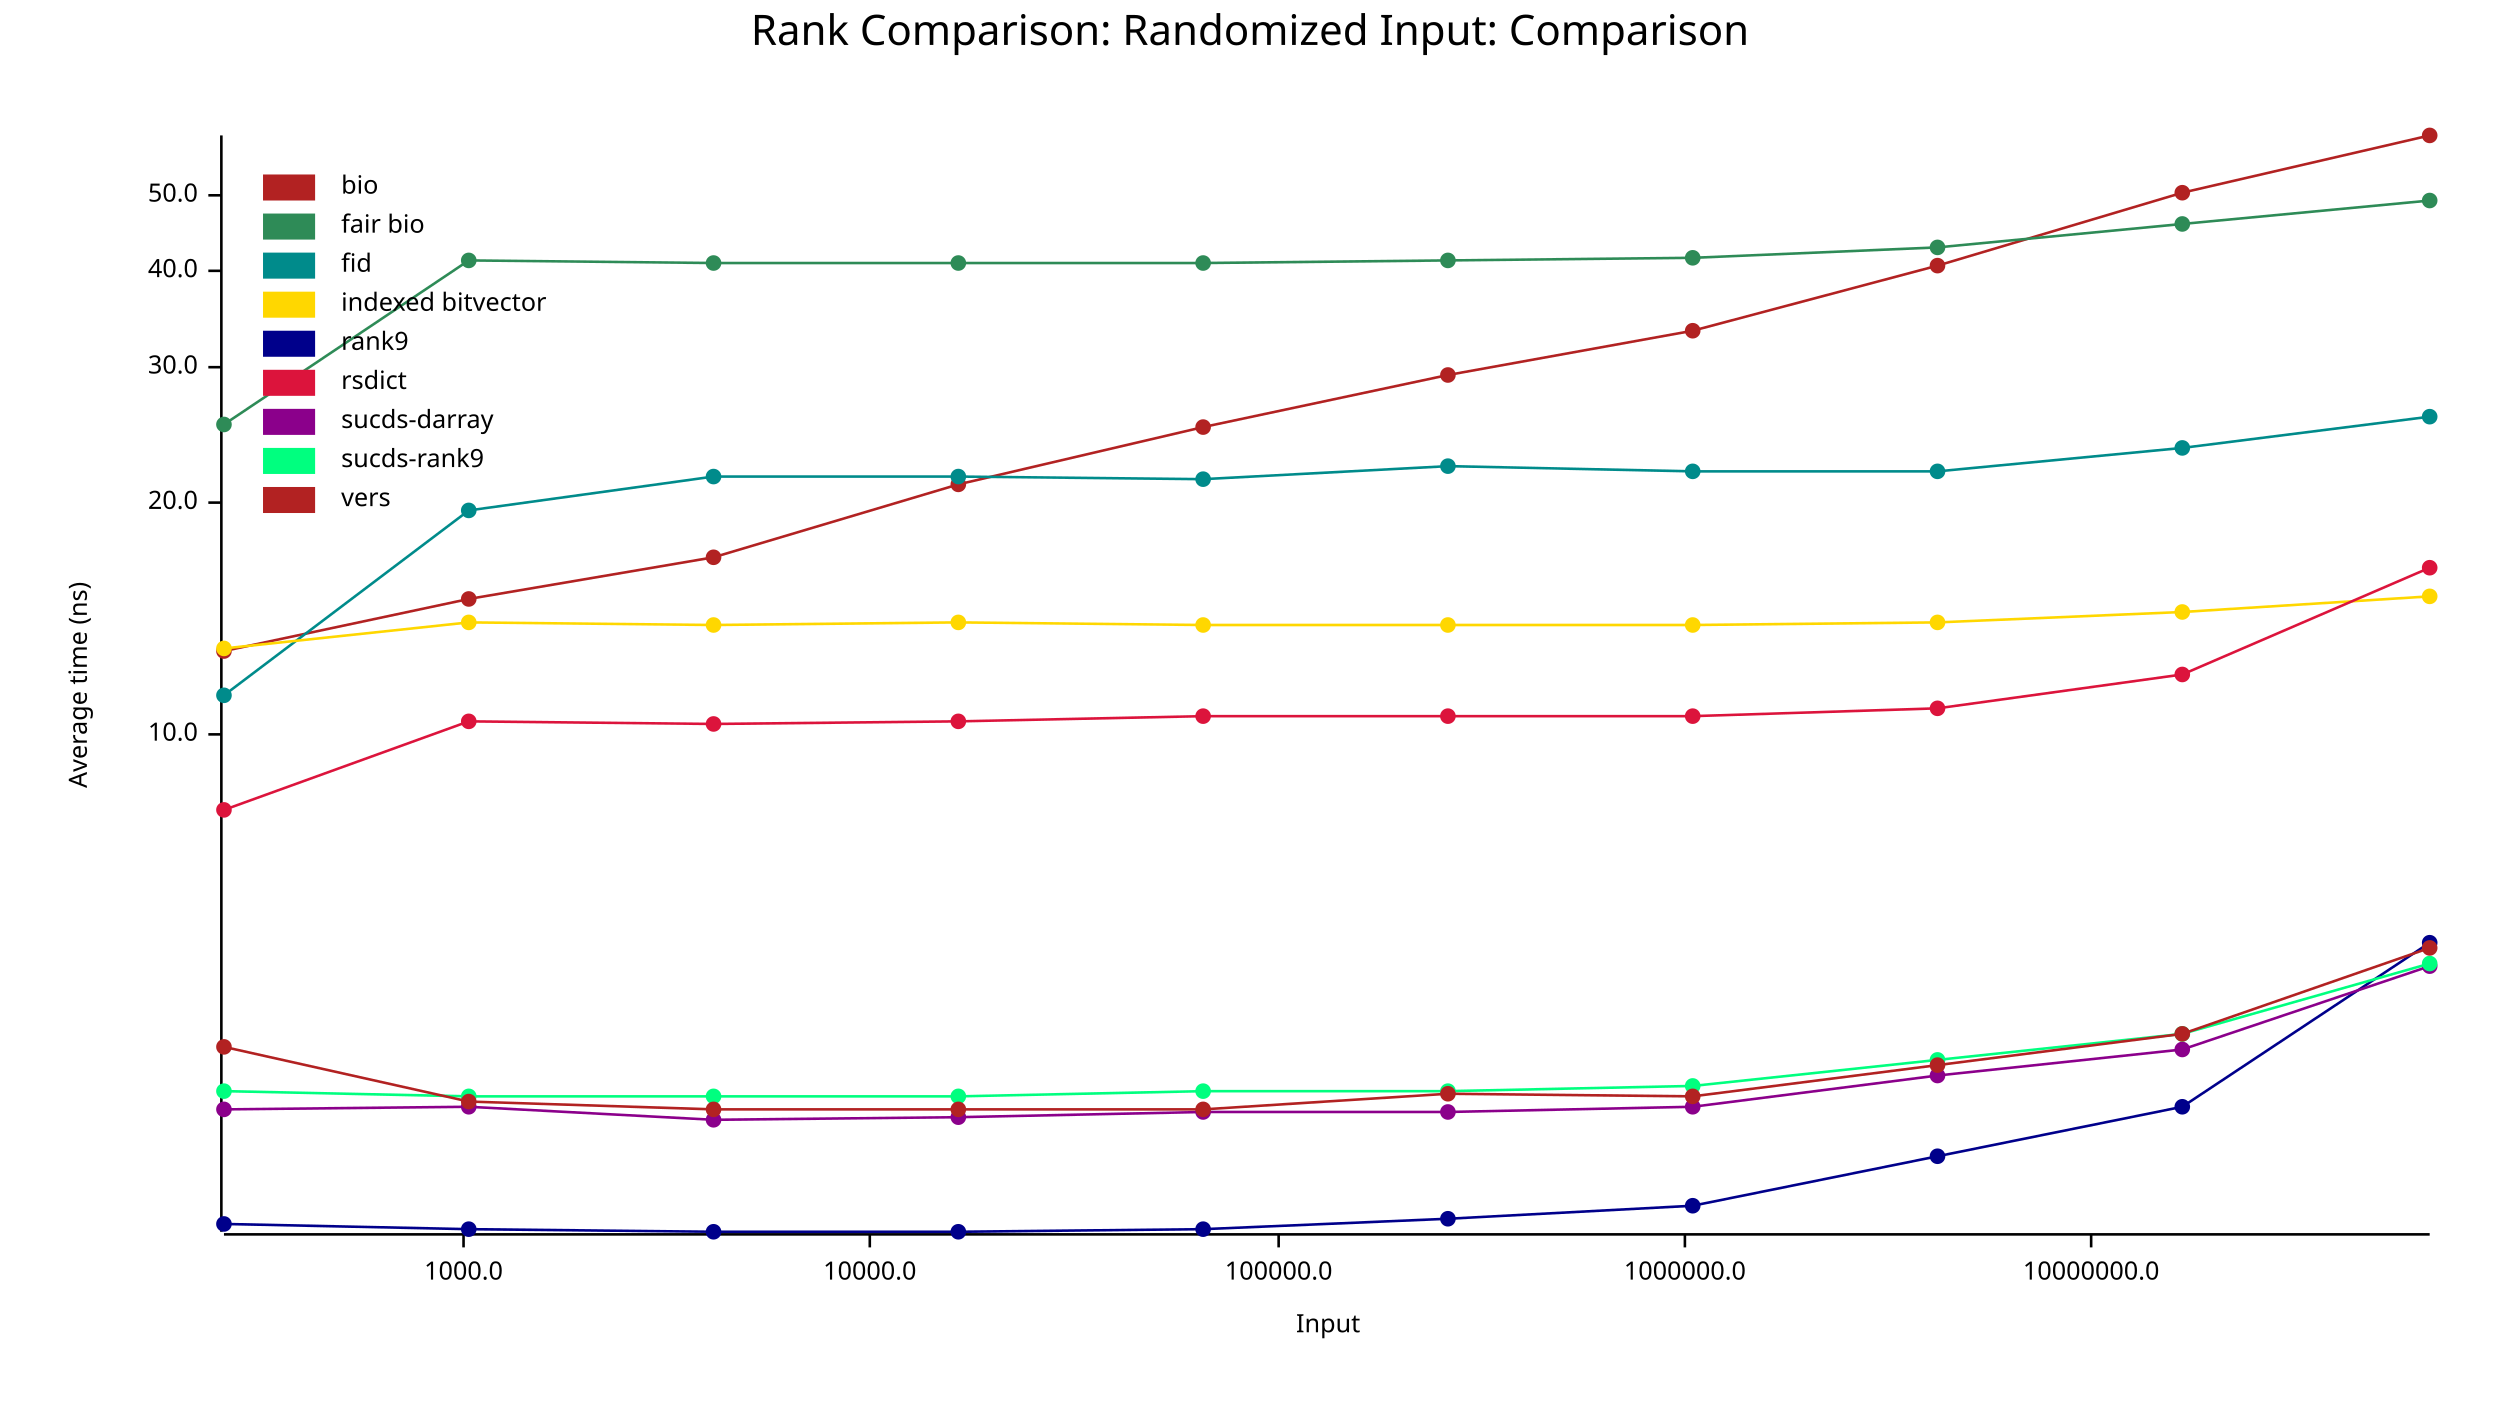
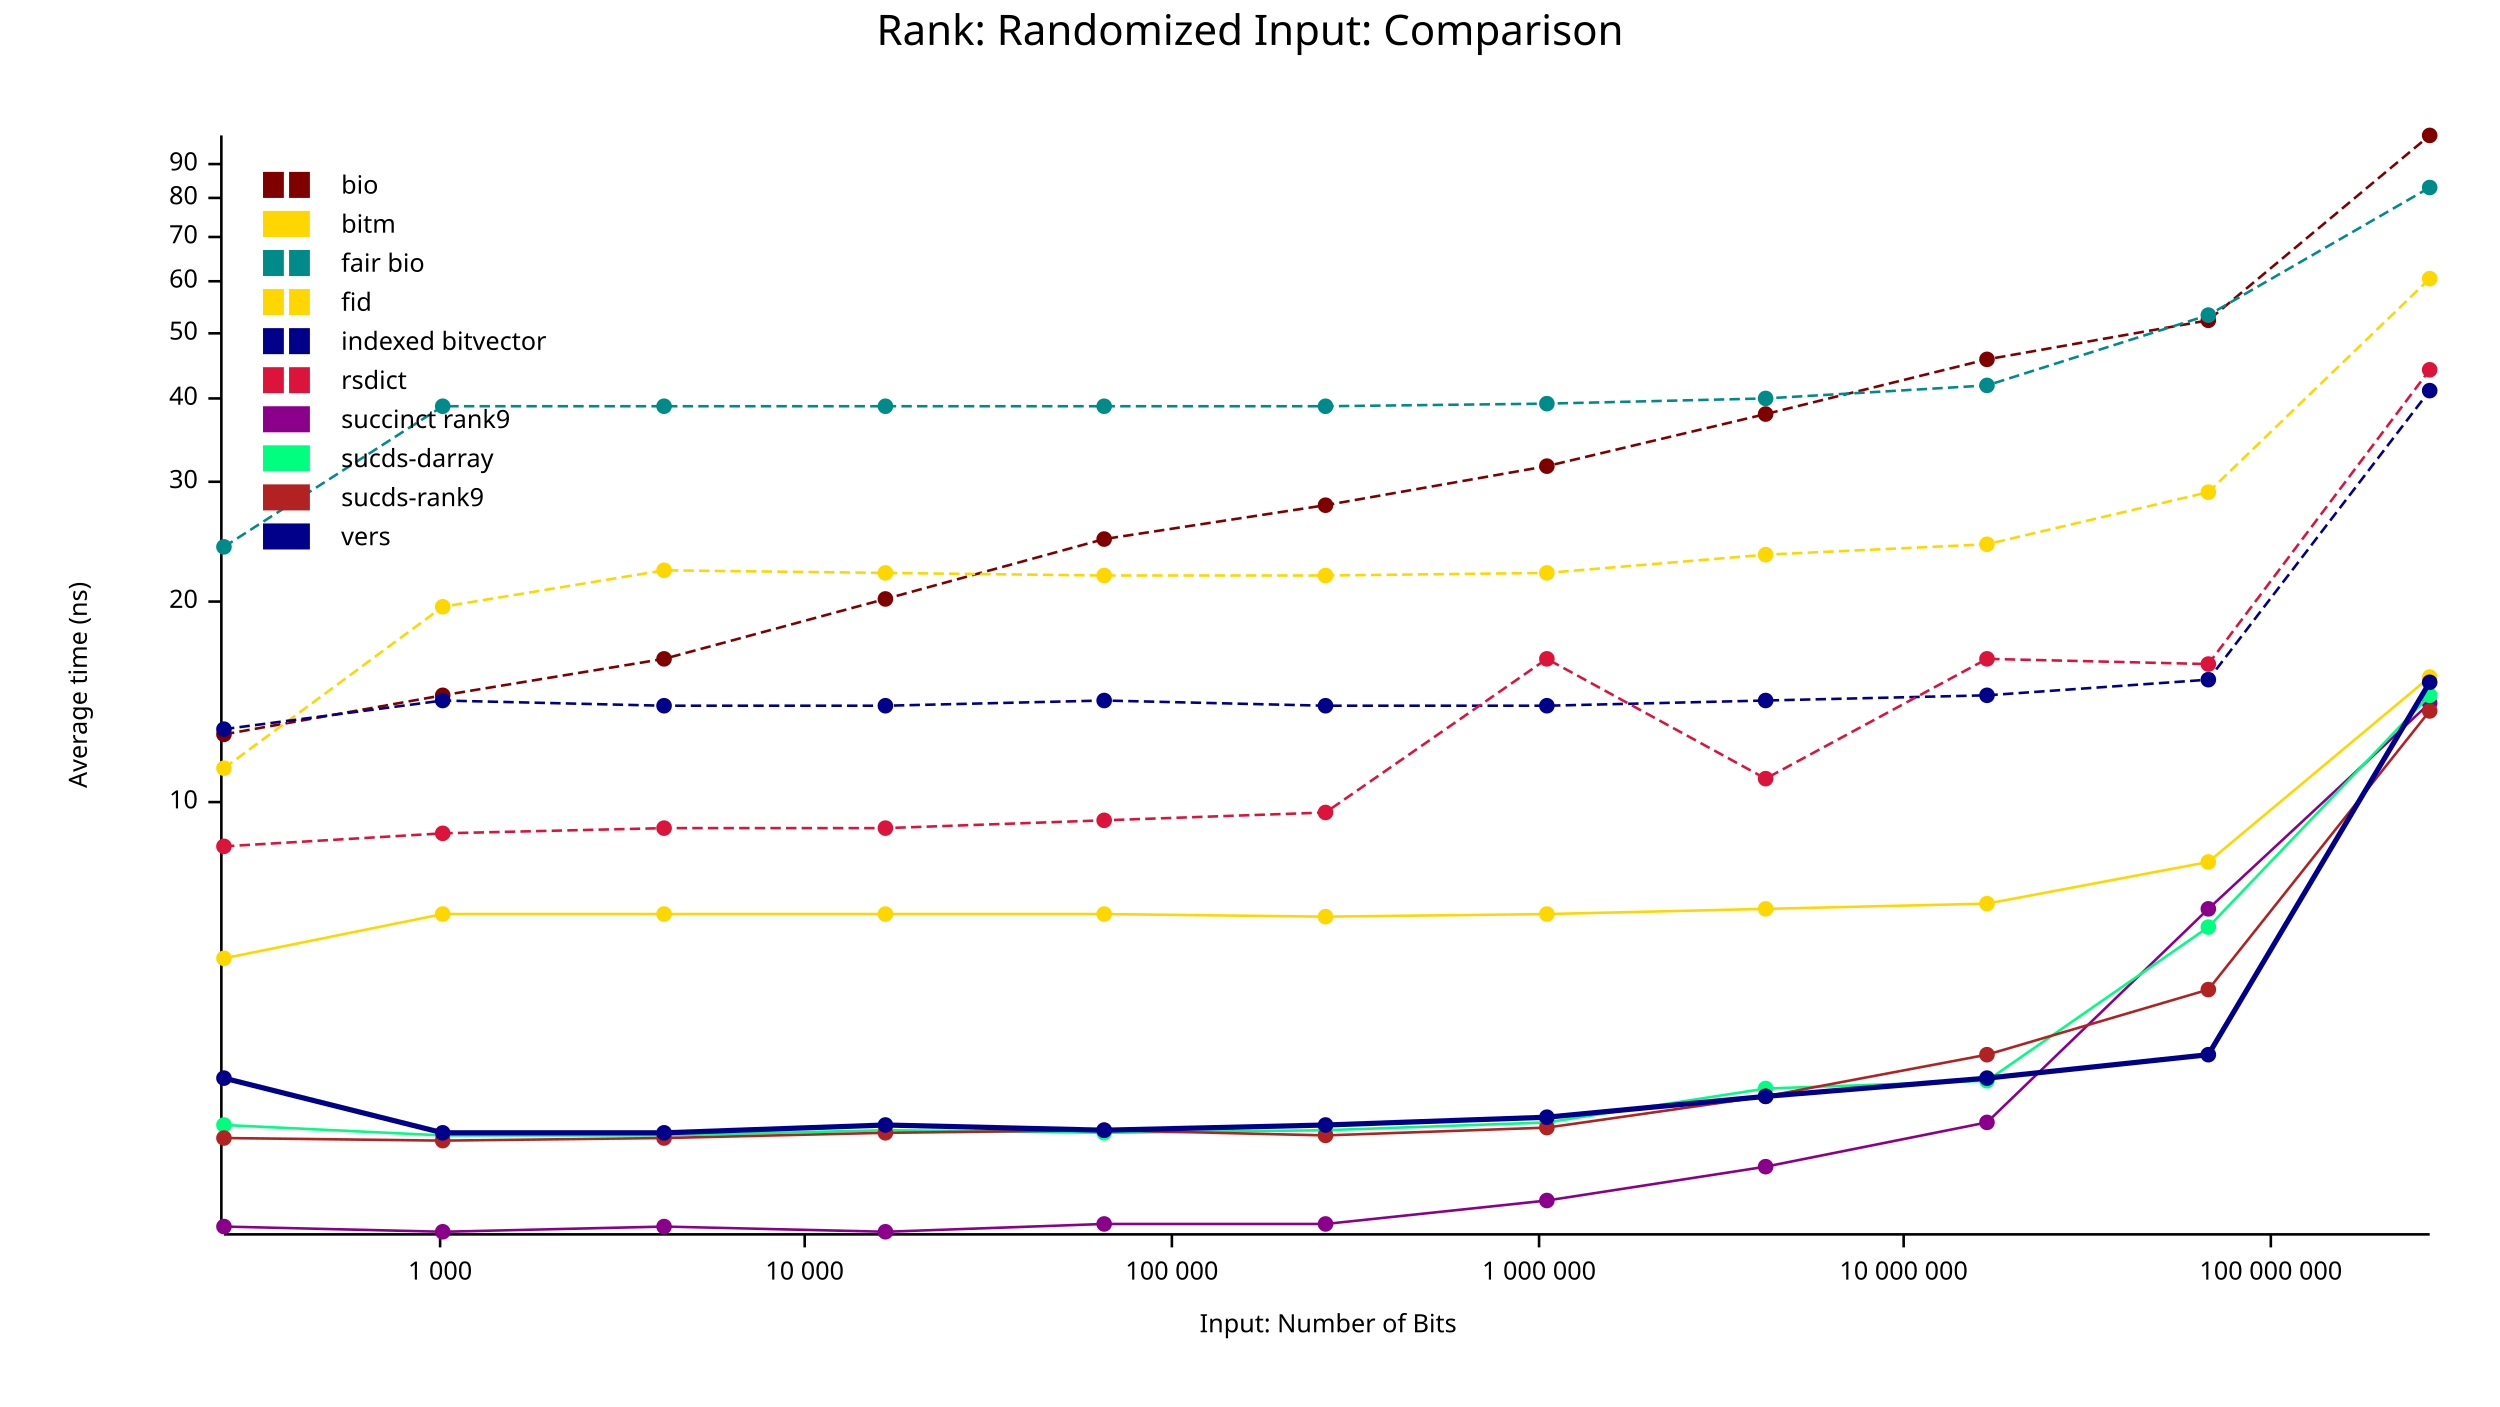
<svg xmlns="http://www.w3.org/2000/svg" width="960" height="540" viewBox="0 0 960 540" style="background-color: #FFFAF0;">
  <text x="480" y="5" dy="0.76em" text-anchor="middle" font-family="sans-serif" font-size="16.129" opacity="1" fill="#000000">
- Rank Comparison: Randomized Input: Comparison
+ Rank: Randomized Input: Comparison
</text>
  <text x="26" y="263" dy="0.76em" text-anchor="middle" font-family="sans-serif" font-size="9.677" opacity="1" fill="#000000" transform="rotate(270, 26, 263)">
Average time (ns)
</text>
  <text x="510" y="514" dy="-0.5ex" text-anchor="middle" font-family="sans-serif" font-size="9.677" opacity="1" fill="#000000">
- Input
+ Input: Number of Bits
</text>
  <polyline fill="none" opacity="1" stroke="#000000" stroke-width="1" points="85,52 85,473 " />
-   <text x="76" y="282" dy="0.5ex" text-anchor="end" font-family="sans-serif" font-size="9.677" opacity="1" fill="#000000">
- 10.0
- </text>
-   <polyline fill="none" opacity="1" stroke="#000000" stroke-width="1" points="80,282 85,282 " />
-   <text x="76" y="193" dy="0.5ex" text-anchor="end" font-family="sans-serif" font-size="9.677" opacity="1" fill="#000000">
- 20.0
- </text>
-   <polyline fill="none" opacity="1" stroke="#000000" stroke-width="1" points="80,193 85,193 " />
-   <text x="76" y="141" dy="0.5ex" text-anchor="end" font-family="sans-serif" font-size="9.677" opacity="1" fill="#000000">
- 30.0
- </text>
-   <polyline fill="none" opacity="1" stroke="#000000" stroke-width="1" points="80,141 85,141 " />
-   <text x="76" y="104" dy="0.5ex" text-anchor="end" font-family="sans-serif" font-size="9.677" opacity="1" fill="#000000">
- 40.0
- </text>
-   <polyline fill="none" opacity="1" stroke="#000000" stroke-width="1" points="80,104 85,104 " />
-   <text x="76" y="75" dy="0.5ex" text-anchor="end" font-family="sans-serif" font-size="9.677" opacity="1" fill="#000000">
- 50.0
- </text>
-   <polyline fill="none" opacity="1" stroke="#000000" stroke-width="1" points="80,75 85,75 " />
+   <text x="76" y="308" dy="0.5ex" text-anchor="end" font-family="sans-serif" font-size="9.677" opacity="1" fill="#000000">
+ 10
+ </text>
+   <polyline fill="none" opacity="1" stroke="#000000" stroke-width="1" points="80,308 85,308 " />
+   <text x="76" y="231" dy="0.5ex" text-anchor="end" font-family="sans-serif" font-size="9.677" opacity="1" fill="#000000">
+ 20
+ </text>
+   <polyline fill="none" opacity="1" stroke="#000000" stroke-width="1" points="80,231 85,231 " />
+   <text x="76" y="185" dy="0.5ex" text-anchor="end" font-family="sans-serif" font-size="9.677" opacity="1" fill="#000000">
+ 30
+ </text>
+   <polyline fill="none" opacity="1" stroke="#000000" stroke-width="1" points="80,185 85,185 " />
+   <text x="76" y="153" dy="0.5ex" text-anchor="end" font-family="sans-serif" font-size="9.677" opacity="1" fill="#000000">
+ 40
+ </text>
+   <polyline fill="none" opacity="1" stroke="#000000" stroke-width="1" points="80,153 85,153 " />
+   <text x="76" y="128" dy="0.5ex" text-anchor="end" font-family="sans-serif" font-size="9.677" opacity="1" fill="#000000">
+ 50
+ </text>
+   <polyline fill="none" opacity="1" stroke="#000000" stroke-width="1" points="80,128 85,128 " />
+   <text x="76" y="108" dy="0.5ex" text-anchor="end" font-family="sans-serif" font-size="9.677" opacity="1" fill="#000000">
+ 60
+ </text>
+   <polyline fill="none" opacity="1" stroke="#000000" stroke-width="1" points="80,108 85,108 " />
+   <text x="76" y="91" dy="0.5ex" text-anchor="end" font-family="sans-serif" font-size="9.677" opacity="1" fill="#000000">
+ 70
+ </text>
+   <polyline fill="none" opacity="1" stroke="#000000" stroke-width="1" points="80,91 85,91 " />
+   <text x="76" y="76" dy="0.5ex" text-anchor="end" font-family="sans-serif" font-size="9.677" opacity="1" fill="#000000">
+ 80
+ </text>
+   <polyline fill="none" opacity="1" stroke="#000000" stroke-width="1" points="80,76 85,76 " />
+   <text x="76" y="63" dy="0.5ex" text-anchor="end" font-family="sans-serif" font-size="9.677" opacity="1" fill="#000000">
+ 90
+ </text>
+   <polyline fill="none" opacity="1" stroke="#000000" stroke-width="1" points="80,63 85,63 " />
  <polyline fill="none" opacity="1" stroke="#000000" stroke-width="1" points="86,474 933,474 " />
-   <text x="178" y="484" dy="0.76em" text-anchor="middle" font-family="sans-serif" font-size="9.677" opacity="1" fill="#000000">
- 1000.0
- </text>
-   <polyline fill="none" opacity="1" stroke="#000000" stroke-width="1" points="178,474 178,479 " />
-   <text x="334" y="484" dy="0.76em" text-anchor="middle" font-family="sans-serif" font-size="9.677" opacity="1" fill="#000000">
- 10000.0
- </text>
-   <polyline fill="none" opacity="1" stroke="#000000" stroke-width="1" points="334,474 334,479 " />
-   <text x="491" y="484" dy="0.76em" text-anchor="middle" font-family="sans-serif" font-size="9.677" opacity="1" fill="#000000">
- 100000.0
- </text>
-   <polyline fill="none" opacity="1" stroke="#000000" stroke-width="1" points="491,474 491,479 " />
-   <text x="647" y="484" dy="0.76em" text-anchor="middle" font-family="sans-serif" font-size="9.677" opacity="1" fill="#000000">
- 1000000.0
- </text>
-   <polyline fill="none" opacity="1" stroke="#000000" stroke-width="1" points="647,474 647,479 " />
-   <text x="803" y="484" dy="0.76em" text-anchor="middle" font-family="sans-serif" font-size="9.677" opacity="1" fill="#000000">
- 10000000.0
- </text>
-   <polyline fill="none" opacity="1" stroke="#000000" stroke-width="1" points="803,474 803,479 " />
-   <circle cx="86" cy="250" r="3" opacity="1" fill="#B22222" stroke="none" stroke-width="1" />
-   <circle cx="180" cy="230" r="3" opacity="1" fill="#B22222" stroke="none" stroke-width="1" />
-   <circle cx="274" cy="214" r="3" opacity="1" fill="#B22222" stroke="none" stroke-width="1" />
-   <circle cx="368" cy="186" r="3" opacity="1" fill="#B22222" stroke="none" stroke-width="1" />
-   <circle cx="462" cy="164" r="3" opacity="1" fill="#B22222" stroke="none" stroke-width="1" />
-   <circle cx="556" cy="144" r="3" opacity="1" fill="#B22222" stroke="none" stroke-width="1" />
-   <circle cx="650" cy="127" r="3" opacity="1" fill="#B22222" stroke="none" stroke-width="1" />
-   <circle cx="744" cy="102" r="3" opacity="1" fill="#B22222" stroke="none" stroke-width="1" />
-   <circle cx="838" cy="74" r="3" opacity="1" fill="#B22222" stroke="none" stroke-width="1" />
-   <circle cx="933" cy="52" r="3" opacity="1" fill="#B22222" stroke="none" stroke-width="1" />
-   <polyline fill="none" opacity="1" stroke="#B22222" stroke-width="1" points="86,250 180,230 274,214 368,186 462,164 556,144 650,127 744,102 838,74 933,52 " />
-   <circle cx="86" cy="163" r="3" opacity="1" fill="#2E8B57" stroke="none" stroke-width="1" />
-   <circle cx="180" cy="100" r="3" opacity="1" fill="#2E8B57" stroke="none" stroke-width="1" />
-   <circle cx="274" cy="101" r="3" opacity="1" fill="#2E8B57" stroke="none" stroke-width="1" />
-   <circle cx="368" cy="101" r="3" opacity="1" fill="#2E8B57" stroke="none" stroke-width="1" />
-   <circle cx="462" cy="101" r="3" opacity="1" fill="#2E8B57" stroke="none" stroke-width="1" />
-   <circle cx="556" cy="100" r="3" opacity="1" fill="#2E8B57" stroke="none" stroke-width="1" />
-   <circle cx="650" cy="99" r="3" opacity="1" fill="#2E8B57" stroke="none" stroke-width="1" />
-   <circle cx="744" cy="95" r="3" opacity="1" fill="#2E8B57" stroke="none" stroke-width="1" />
-   <circle cx="838" cy="86" r="3" opacity="1" fill="#2E8B57" stroke="none" stroke-width="1" />
-   <circle cx="933" cy="77" r="3" opacity="1" fill="#2E8B57" stroke="none" stroke-width="1" />
-   <polyline fill="none" opacity="1" stroke="#2E8B57" stroke-width="1" points="86,163 180,100 274,101 368,101 462,101 556,100 650,99 744,95 838,86 933,77 " />
-   <circle cx="86" cy="267" r="3" opacity="1" fill="#008B8B" stroke="none" stroke-width="1" />
-   <circle cx="180" cy="196" r="3" opacity="1" fill="#008B8B" stroke="none" stroke-width="1" />
-   <circle cx="274" cy="183" r="3" opacity="1" fill="#008B8B" stroke="none" stroke-width="1" />
-   <circle cx="368" cy="183" r="3" opacity="1" fill="#008B8B" stroke="none" stroke-width="1" />
-   <circle cx="462" cy="184" r="3" opacity="1" fill="#008B8B" stroke="none" stroke-width="1" />
-   <circle cx="556" cy="179" r="3" opacity="1" fill="#008B8B" stroke="none" stroke-width="1" />
-   <circle cx="650" cy="181" r="3" opacity="1" fill="#008B8B" stroke="none" stroke-width="1" />
-   <circle cx="744" cy="181" r="3" opacity="1" fill="#008B8B" stroke="none" stroke-width="1" />
-   <circle cx="838" cy="172" r="3" opacity="1" fill="#008B8B" stroke="none" stroke-width="1" />
-   <circle cx="933" cy="160" r="3" opacity="1" fill="#008B8B" stroke="none" stroke-width="1" />
-   <polyline fill="none" opacity="1" stroke="#008B8B" stroke-width="1" points="86,267 180,196 274,183 368,183 462,184 556,179 650,181 744,181 838,172 933,160 " />
-   <circle cx="86" cy="249" r="3" opacity="1" fill="#FFD700" stroke="none" stroke-width="1" />
-   <circle cx="180" cy="239" r="3" opacity="1" fill="#FFD700" stroke="none" stroke-width="1" />
-   <circle cx="274" cy="240" r="3" opacity="1" fill="#FFD700" stroke="none" stroke-width="1" />
-   <circle cx="368" cy="239" r="3" opacity="1" fill="#FFD700" stroke="none" stroke-width="1" />
-   <circle cx="462" cy="240" r="3" opacity="1" fill="#FFD700" stroke="none" stroke-width="1" />
-   <circle cx="556" cy="240" r="3" opacity="1" fill="#FFD700" stroke="none" stroke-width="1" />
-   <circle cx="650" cy="240" r="3" opacity="1" fill="#FFD700" stroke="none" stroke-width="1" />
-   <circle cx="744" cy="239" r="3" opacity="1" fill="#FFD700" stroke="none" stroke-width="1" />
-   <circle cx="838" cy="235" r="3" opacity="1" fill="#FFD700" stroke="none" stroke-width="1" />
-   <circle cx="933" cy="229" r="3" opacity="1" fill="#FFD700" stroke="none" stroke-width="1" />
-   <polyline fill="none" opacity="1" stroke="#FFD700" stroke-width="1" points="86,249 180,239 274,240 368,239 462,240 556,240 650,240 744,239 838,235 933,229 " />
-   <circle cx="86" cy="470" r="3" opacity="1" fill="#00008B" stroke="none" stroke-width="1" />
-   <circle cx="180" cy="472" r="3" opacity="1" fill="#00008B" stroke="none" stroke-width="1" />
-   <circle cx="274" cy="473" r="3" opacity="1" fill="#00008B" stroke="none" stroke-width="1" />
-   <circle cx="368" cy="473" r="3" opacity="1" fill="#00008B" stroke="none" stroke-width="1" />
-   <circle cx="462" cy="472" r="3" opacity="1" fill="#00008B" stroke="none" stroke-width="1" />
-   <circle cx="556" cy="468" r="3" opacity="1" fill="#00008B" stroke="none" stroke-width="1" />
-   <circle cx="650" cy="463" r="3" opacity="1" fill="#00008B" stroke="none" stroke-width="1" />
-   <circle cx="744" cy="444" r="3" opacity="1" fill="#00008B" stroke="none" stroke-width="1" />
-   <circle cx="838" cy="425" r="3" opacity="1" fill="#00008B" stroke="none" stroke-width="1" />
-   <circle cx="933" cy="362" r="3" opacity="1" fill="#00008B" stroke="none" stroke-width="1" />
-   <polyline fill="none" opacity="1" stroke="#00008B" stroke-width="1" points="86,470 180,472 274,473 368,473 462,472 556,468 650,463 744,444 838,425 933,362 " />
-   <circle cx="86" cy="311" r="3" opacity="1" fill="#DC143C" stroke="none" stroke-width="1" />
-   <circle cx="180" cy="277" r="3" opacity="1" fill="#DC143C" stroke="none" stroke-width="1" />
-   <circle cx="274" cy="278" r="3" opacity="1" fill="#DC143C" stroke="none" stroke-width="1" />
-   <circle cx="368" cy="277" r="3" opacity="1" fill="#DC143C" stroke="none" stroke-width="1" />
-   <circle cx="462" cy="275" r="3" opacity="1" fill="#DC143C" stroke="none" stroke-width="1" />
-   <circle cx="556" cy="275" r="3" opacity="1" fill="#DC143C" stroke="none" stroke-width="1" />
-   <circle cx="650" cy="275" r="3" opacity="1" fill="#DC143C" stroke="none" stroke-width="1" />
-   <circle cx="744" cy="272" r="3" opacity="1" fill="#DC143C" stroke="none" stroke-width="1" />
-   <circle cx="838" cy="259" r="3" opacity="1" fill="#DC143C" stroke="none" stroke-width="1" />
-   <circle cx="933" cy="218" r="3" opacity="1" fill="#DC143C" stroke="none" stroke-width="1" />
-   <polyline fill="none" opacity="1" stroke="#DC143C" stroke-width="1" points="86,311 180,277 274,278 368,277 462,275 556,275 650,275 744,272 838,259 933,218 " />
-   <circle cx="86" cy="426" r="3" opacity="1" fill="#8B008B" stroke="none" stroke-width="1" />
-   <circle cx="180" cy="425" r="3" opacity="1" fill="#8B008B" stroke="none" stroke-width="1" />
-   <circle cx="274" cy="430" r="3" opacity="1" fill="#8B008B" stroke="none" stroke-width="1" />
-   <circle cx="368" cy="429" r="3" opacity="1" fill="#8B008B" stroke="none" stroke-width="1" />
-   <circle cx="462" cy="427" r="3" opacity="1" fill="#8B008B" stroke="none" stroke-width="1" />
-   <circle cx="556" cy="427" r="3" opacity="1" fill="#8B008B" stroke="none" stroke-width="1" />
-   <circle cx="650" cy="425" r="3" opacity="1" fill="#8B008B" stroke="none" stroke-width="1" />
-   <circle cx="744" cy="413" r="3" opacity="1" fill="#8B008B" stroke="none" stroke-width="1" />
-   <circle cx="838" cy="403" r="3" opacity="1" fill="#8B008B" stroke="none" stroke-width="1" />
-   <circle cx="933" cy="371" r="3" opacity="1" fill="#8B008B" stroke="none" stroke-width="1" />
-   <polyline fill="none" opacity="1" stroke="#8B008B" stroke-width="1" points="86,426 180,425 274,430 368,429 462,427 556,427 650,425 744,413 838,403 933,371 " />
-   <circle cx="86" cy="419" r="3" opacity="1" fill="#00FF7F" stroke="none" stroke-width="1" />
-   <circle cx="180" cy="421" r="3" opacity="1" fill="#00FF7F" stroke="none" stroke-width="1" />
-   <circle cx="274" cy="421" r="3" opacity="1" fill="#00FF7F" stroke="none" stroke-width="1" />
-   <circle cx="368" cy="421" r="3" opacity="1" fill="#00FF7F" stroke="none" stroke-width="1" />
-   <circle cx="462" cy="419" r="3" opacity="1" fill="#00FF7F" stroke="none" stroke-width="1" />
-   <circle cx="556" cy="419" r="3" opacity="1" fill="#00FF7F" stroke="none" stroke-width="1" />
-   <circle cx="650" cy="417" r="3" opacity="1" fill="#00FF7F" stroke="none" stroke-width="1" />
-   <circle cx="744" cy="407" r="3" opacity="1" fill="#00FF7F" stroke="none" stroke-width="1" />
-   <circle cx="838" cy="397" r="3" opacity="1" fill="#00FF7F" stroke="none" stroke-width="1" />
-   <circle cx="933" cy="370" r="3" opacity="1" fill="#00FF7F" stroke="none" stroke-width="1" />
-   <polyline fill="none" opacity="1" stroke="#00FF7F" stroke-width="1" points="86,419 180,421 274,421 368,421 462,419 556,419 650,417 744,407 838,397 933,370 " />
-   <circle cx="86" cy="402" r="3" opacity="1" fill="#B22222" stroke="none" stroke-width="1" />
-   <circle cx="180" cy="423" r="3" opacity="1" fill="#B22222" stroke="none" stroke-width="1" />
-   <circle cx="274" cy="426" r="3" opacity="1" fill="#B22222" stroke="none" stroke-width="1" />
-   <circle cx="368" cy="426" r="3" opacity="1" fill="#B22222" stroke="none" stroke-width="1" />
-   <circle cx="462" cy="426" r="3" opacity="1" fill="#B22222" stroke="none" stroke-width="1" />
-   <circle cx="556" cy="420" r="3" opacity="1" fill="#B22222" stroke="none" stroke-width="1" />
-   <circle cx="650" cy="421" r="3" opacity="1" fill="#B22222" stroke="none" stroke-width="1" />
-   <circle cx="744" cy="409" r="3" opacity="1" fill="#B22222" stroke="none" stroke-width="1" />
-   <circle cx="838" cy="397" r="3" opacity="1" fill="#B22222" stroke="none" stroke-width="1" />
-   <circle cx="933" cy="364" r="3" opacity="1" fill="#B22222" stroke="none" stroke-width="1" />
-   <polyline fill="none" opacity="1" stroke="#B22222" stroke-width="1" points="86,402 180,423 274,426 368,426 462,426 556,420 650,421 744,409 838,397 933,364 " />
+   <text x="169" y="484" dy="0.76em" text-anchor="middle" font-family="sans-serif" font-size="9.677" opacity="1" fill="#000000">
+ 1 000
+ </text>
+   <polyline fill="none" opacity="1" stroke="#000000" stroke-width="1" points="169,474 169,479 " />
+   <text x="309" y="484" dy="0.76em" text-anchor="middle" font-family="sans-serif" font-size="9.677" opacity="1" fill="#000000">
+ 10 000
+ </text>
+   <polyline fill="none" opacity="1" stroke="#000000" stroke-width="1" points="309,474 309,479 " />
+   <text x="450" y="484" dy="0.76em" text-anchor="middle" font-family="sans-serif" font-size="9.677" opacity="1" fill="#000000">
+ 100 000
+ </text>
+   <polyline fill="none" opacity="1" stroke="#000000" stroke-width="1" points="450,474 450,479 " />
+   <text x="591" y="484" dy="0.76em" text-anchor="middle" font-family="sans-serif" font-size="9.677" opacity="1" fill="#000000">
+ 1 000 000
+ </text>
+   <polyline fill="none" opacity="1" stroke="#000000" stroke-width="1" points="591,474 591,479 " />
+   <text x="731" y="484" dy="0.76em" text-anchor="middle" font-family="sans-serif" font-size="9.677" opacity="1" fill="#000000">
+ 10 000 000
+ </text>
+   <polyline fill="none" opacity="1" stroke="#000000" stroke-width="1" points="731,474 731,479 " />
+   <text x="872" y="484" dy="0.76em" text-anchor="middle" font-family="sans-serif" font-size="9.677" opacity="1" fill="#000000">
+ 100 000 000
+ </text>
+   <polyline fill="none" opacity="1" stroke="#000000" stroke-width="1" points="872,474 872,479 " />
+   <circle cx="86" cy="282" r="3" opacity="1" fill="#800000" stroke="none" stroke-width="1" />
+   <circle cx="170" cy="267" r="3" opacity="1" fill="#800000" stroke="none" stroke-width="1" />
+   <circle cx="255" cy="253" r="3" opacity="1" fill="#800000" stroke="none" stroke-width="1" />
+   <circle cx="340" cy="230" r="3" opacity="1" fill="#800000" stroke="none" stroke-width="1" />
+   <circle cx="424" cy="207" r="3" opacity="1" fill="#800000" stroke="none" stroke-width="1" />
+   <circle cx="509" cy="194" r="3" opacity="1" fill="#800000" stroke="none" stroke-width="1" />
+   <circle cx="594" cy="179" r="3" opacity="1" fill="#800000" stroke="none" stroke-width="1" />
+   <circle cx="678" cy="159" r="3" opacity="1" fill="#800000" stroke="none" stroke-width="1" />
+   <circle cx="763" cy="138" r="3" opacity="1" fill="#800000" stroke="none" stroke-width="1" />
+   <circle cx="848" cy="123" r="3" opacity="1" fill="#800000" stroke="none" stroke-width="1" />
+   <circle cx="933" cy="52" r="3" opacity="1" fill="#800000" stroke="none" stroke-width="1" />
+   <polyline stroke-dasharray="4 2" fill="none" opacity="1" stroke="#800000" stroke-width="1" points="86,282 170,267 255,253 340,230 424,207 509,194 594,179 678,159 763,138 848,123 933,52 " />
+   <circle cx="86" cy="368" r="3" opacity="1" fill="#FFD700" stroke="none" stroke-width="1" />
+   <circle cx="170" cy="351" r="3" opacity="1" fill="#FFD700" stroke="none" stroke-width="1" />
+   <circle cx="255" cy="351" r="3" opacity="1" fill="#FFD700" stroke="none" stroke-width="1" />
+   <circle cx="340" cy="351" r="3" opacity="1" fill="#FFD700" stroke="none" stroke-width="1" />
+   <circle cx="424" cy="351" r="3" opacity="1" fill="#FFD700" stroke="none" stroke-width="1" />
+   <circle cx="509" cy="352" r="3" opacity="1" fill="#FFD700" stroke="none" stroke-width="1" />
+   <circle cx="594" cy="351" r="3" opacity="1" fill="#FFD700" stroke="none" stroke-width="1" />
+   <circle cx="678" cy="349" r="3" opacity="1" fill="#FFD700" stroke="none" stroke-width="1" />
+   <circle cx="763" cy="347" r="3" opacity="1" fill="#FFD700" stroke="none" stroke-width="1" />
+   <circle cx="848" cy="331" r="3" opacity="1" fill="#FFD700" stroke="none" stroke-width="1" />
+   <circle cx="933" cy="260" r="3" opacity="1" fill="#FFD700" stroke="none" stroke-width="1" />
+   <polyline fill="none" opacity="1" stroke="#FFD700" stroke-width="1" points="86,368 170,351 255,351 340,351 424,351 509,352 594,351 678,349 763,347 848,331 933,260 " />
+   <circle cx="86" cy="210" r="3" opacity="1" fill="#008B8B" stroke="none" stroke-width="1" />
+   <circle cx="170" cy="156" r="3" opacity="1" fill="#008B8B" stroke="none" stroke-width="1" />
+   <circle cx="255" cy="156" r="3" opacity="1" fill="#008B8B" stroke="none" stroke-width="1" />
+   <circle cx="340" cy="156" r="3" opacity="1" fill="#008B8B" stroke="none" stroke-width="1" />
+   <circle cx="424" cy="156" r="3" opacity="1" fill="#008B8B" stroke="none" stroke-width="1" />
+   <circle cx="509" cy="156" r="3" opacity="1" fill="#008B8B" stroke="none" stroke-width="1" />
+   <circle cx="594" cy="155" r="3" opacity="1" fill="#008B8B" stroke="none" stroke-width="1" />
+   <circle cx="678" cy="153" r="3" opacity="1" fill="#008B8B" stroke="none" stroke-width="1" />
+   <circle cx="763" cy="148" r="3" opacity="1" fill="#008B8B" stroke="none" stroke-width="1" />
+   <circle cx="848" cy="121" r="3" opacity="1" fill="#008B8B" stroke="none" stroke-width="1" />
+   <circle cx="933" cy="72" r="3" opacity="1" fill="#008B8B" stroke="none" stroke-width="1" />
+   <polyline stroke-dasharray="4 2" fill="none" opacity="1" stroke="#008B8B" stroke-width="1" points="86,210 170,156 255,156 340,156 424,156 509,156 594,155 678,153 763,148 848,121 933,72 " />
+   <circle cx="86" cy="295" r="3" opacity="1" fill="#FFD700" stroke="none" stroke-width="1" />
+   <circle cx="170" cy="233" r="3" opacity="1" fill="#FFD700" stroke="none" stroke-width="1" />
+   <circle cx="255" cy="219" r="3" opacity="1" fill="#FFD700" stroke="none" stroke-width="1" />
+   <circle cx="340" cy="220" r="3" opacity="1" fill="#FFD700" stroke="none" stroke-width="1" />
+   <circle cx="424" cy="221" r="3" opacity="1" fill="#FFD700" stroke="none" stroke-width="1" />
+   <circle cx="509" cy="221" r="3" opacity="1" fill="#FFD700" stroke="none" stroke-width="1" />
+   <circle cx="594" cy="220" r="3" opacity="1" fill="#FFD700" stroke="none" stroke-width="1" />
+   <circle cx="678" cy="213" r="3" opacity="1" fill="#FFD700" stroke="none" stroke-width="1" />
+   <circle cx="763" cy="209" r="3" opacity="1" fill="#FFD700" stroke="none" stroke-width="1" />
+   <circle cx="848" cy="189" r="3" opacity="1" fill="#FFD700" stroke="none" stroke-width="1" />
+   <circle cx="933" cy="107" r="3" opacity="1" fill="#FFD700" stroke="none" stroke-width="1" />
+   <polyline stroke-dasharray="4 2" fill="none" opacity="1" stroke="#FFD700" stroke-width="1" points="86,295 170,233 255,219 340,220 424,221 509,221 594,220 678,213 763,209 848,189 933,107 " />
+   <circle cx="86" cy="280" r="3" opacity="1" fill="#00008B" stroke="none" stroke-width="1" />
+   <circle cx="170" cy="269" r="3" opacity="1" fill="#00008B" stroke="none" stroke-width="1" />
+   <circle cx="255" cy="271" r="3" opacity="1" fill="#00008B" stroke="none" stroke-width="1" />
+   <circle cx="340" cy="271" r="3" opacity="1" fill="#00008B" stroke="none" stroke-width="1" />
+   <circle cx="424" cy="269" r="3" opacity="1" fill="#00008B" stroke="none" stroke-width="1" />
+   <circle cx="509" cy="271" r="3" opacity="1" fill="#00008B" stroke="none" stroke-width="1" />
+   <circle cx="594" cy="271" r="3" opacity="1" fill="#00008B" stroke="none" stroke-width="1" />
+   <circle cx="678" cy="269" r="3" opacity="1" fill="#00008B" stroke="none" stroke-width="1" />
+   <circle cx="763" cy="267" r="3" opacity="1" fill="#00008B" stroke="none" stroke-width="1" />
+   <circle cx="848" cy="261" r="3" opacity="1" fill="#00008B" stroke="none" stroke-width="1" />
+   <circle cx="933" cy="150" r="3" opacity="1" fill="#00008B" stroke="none" stroke-width="1" />
+   <polyline stroke-dasharray="4 2" fill="none" opacity="1" stroke="#00008B" stroke-width="1" points="86,280 170,269 255,271 340,271 424,269 509,271 594,271 678,269 763,267 848,261 933,150 " />
+   <circle cx="86" cy="325" r="3" opacity="1" fill="#DC143C" stroke="none" stroke-width="1" />
+   <circle cx="170" cy="320" r="3" opacity="1" fill="#DC143C" stroke="none" stroke-width="1" />
+   <circle cx="255" cy="318" r="3" opacity="1" fill="#DC143C" stroke="none" stroke-width="1" />
+   <circle cx="340" cy="318" r="3" opacity="1" fill="#DC143C" stroke="none" stroke-width="1" />
+   <circle cx="424" cy="315" r="3" opacity="1" fill="#DC143C" stroke="none" stroke-width="1" />
+   <circle cx="509" cy="312" r="3" opacity="1" fill="#DC143C" stroke="none" stroke-width="1" />
+   <circle cx="594" cy="253" r="3" opacity="1" fill="#DC143C" stroke="none" stroke-width="1" />
+   <circle cx="678" cy="299" r="3" opacity="1" fill="#DC143C" stroke="none" stroke-width="1" />
+   <circle cx="763" cy="253" r="3" opacity="1" fill="#DC143C" stroke="none" stroke-width="1" />
+   <circle cx="848" cy="255" r="3" opacity="1" fill="#DC143C" stroke="none" stroke-width="1" />
+   <circle cx="933" cy="142" r="3" opacity="1" fill="#DC143C" stroke="none" stroke-width="1" />
+   <polyline stroke-dasharray="4 2" fill="none" opacity="1" stroke="#DC143C" stroke-width="1" points="86,325 170,320 255,318 340,318 424,315 509,312 594,253 678,299 763,253 848,255 933,142 " />
+   <circle cx="86" cy="471" r="3" opacity="1" fill="#8B008B" stroke="none" stroke-width="1" />
+   <circle cx="170" cy="473" r="3" opacity="1" fill="#8B008B" stroke="none" stroke-width="1" />
+   <circle cx="255" cy="471" r="3" opacity="1" fill="#8B008B" stroke="none" stroke-width="1" />
+   <circle cx="340" cy="473" r="3" opacity="1" fill="#8B008B" stroke="none" stroke-width="1" />
+   <circle cx="424" cy="470" r="3" opacity="1" fill="#8B008B" stroke="none" stroke-width="1" />
+   <circle cx="509" cy="470" r="3" opacity="1" fill="#8B008B" stroke="none" stroke-width="1" />
+   <circle cx="594" cy="461" r="3" opacity="1" fill="#8B008B" stroke="none" stroke-width="1" />
+   <circle cx="678" cy="448" r="3" opacity="1" fill="#8B008B" stroke="none" stroke-width="1" />
+   <circle cx="763" cy="431" r="3" opacity="1" fill="#8B008B" stroke="none" stroke-width="1" />
+   <circle cx="848" cy="349" r="3" opacity="1" fill="#8B008B" stroke="none" stroke-width="1" />
+   <circle cx="933" cy="270" r="3" opacity="1" fill="#8B008B" stroke="none" stroke-width="1" />
+   <polyline fill="none" opacity="1" stroke="#8B008B" stroke-width="1" points="86,471 170,473 255,471 340,473 424,470 509,470 594,461 678,448 763,431 848,349 933,270 " />
+   <circle cx="86" cy="432" r="3" opacity="1" fill="#00FF7F" stroke="none" stroke-width="1" />
+   <circle cx="170" cy="436" r="3" opacity="1" fill="#00FF7F" stroke="none" stroke-width="1" />
+   <circle cx="255" cy="436" r="3" opacity="1" fill="#00FF7F" stroke="none" stroke-width="1" />
+   <circle cx="340" cy="434" r="3" opacity="1" fill="#00FF7F" stroke="none" stroke-width="1" />
+   <circle cx="424" cy="435" r="3" opacity="1" fill="#00FF7F" stroke="none" stroke-width="1" />
+   <circle cx="509" cy="434" r="3" opacity="1" fill="#00FF7F" stroke="none" stroke-width="1" />
+   <circle cx="594" cy="431" r="3" opacity="1" fill="#00FF7F" stroke="none" stroke-width="1" />
+   <circle cx="678" cy="418" r="3" opacity="1" fill="#00FF7F" stroke="none" stroke-width="1" />
+   <circle cx="763" cy="415" r="3" opacity="1" fill="#00FF7F" stroke="none" stroke-width="1" />
+   <circle cx="848" cy="356" r="3" opacity="1" fill="#00FF7F" stroke="none" stroke-width="1" />
+   <circle cx="933" cy="267" r="3" opacity="1" fill="#00FF7F" stroke="none" stroke-width="1" />
+   <polyline fill="none" opacity="1" stroke="#00FF7F" stroke-width="1" points="86,432 170,436 255,436 340,434 424,435 509,434 594,431 678,418 763,415 848,356 933,267 " />
+   <circle cx="86" cy="437" r="3" opacity="1" fill="#B22222" stroke="none" stroke-width="1" />
+   <circle cx="170" cy="438" r="3" opacity="1" fill="#B22222" stroke="none" stroke-width="1" />
+   <circle cx="255" cy="437" r="3" opacity="1" fill="#B22222" stroke="none" stroke-width="1" />
+   <circle cx="340" cy="435" r="3" opacity="1" fill="#B22222" stroke="none" stroke-width="1" />
+   <circle cx="424" cy="434" r="3" opacity="1" fill="#B22222" stroke="none" stroke-width="1" />
+   <circle cx="509" cy="436" r="3" opacity="1" fill="#B22222" stroke="none" stroke-width="1" />
+   <circle cx="594" cy="433" r="3" opacity="1" fill="#B22222" stroke="none" stroke-width="1" />
+   <circle cx="678" cy="421" r="3" opacity="1" fill="#B22222" stroke="none" stroke-width="1" />
+   <circle cx="763" cy="405" r="3" opacity="1" fill="#B22222" stroke="none" stroke-width="1" />
+   <circle cx="848" cy="380" r="3" opacity="1" fill="#B22222" stroke="none" stroke-width="1" />
+   <circle cx="933" cy="273" r="3" opacity="1" fill="#B22222" stroke="none" stroke-width="1" />
+   <polyline fill="none" opacity="1" stroke="#B22222" stroke-width="1" points="86,437 170,438 255,437 340,435 424,434 509,436 594,433 678,421 763,405 848,380 933,273 " />
+   <circle cx="86" cy="414" r="3" opacity="1" fill="#00008B" stroke="none" stroke-width="1" />
+   <circle cx="170" cy="435" r="3" opacity="1" fill="#00008B" stroke="none" stroke-width="1" />
+   <circle cx="255" cy="435" r="3" opacity="1" fill="#00008B" stroke="none" stroke-width="1" />
+   <circle cx="340" cy="432" r="3" opacity="1" fill="#00008B" stroke="none" stroke-width="1" />
+   <circle cx="424" cy="434" r="3" opacity="1" fill="#00008B" stroke="none" stroke-width="1" />
+   <circle cx="509" cy="432" r="3" opacity="1" fill="#00008B" stroke="none" stroke-width="1" />
+   <circle cx="594" cy="429" r="3" opacity="1" fill="#00008B" stroke="none" stroke-width="1" />
+   <circle cx="678" cy="421" r="3" opacity="1" fill="#00008B" stroke="none" stroke-width="1" />
+   <circle cx="763" cy="414" r="3" opacity="1" fill="#00008B" stroke="none" stroke-width="1" />
+   <circle cx="848" cy="405" r="3" opacity="1" fill="#00008B" stroke="none" stroke-width="1" />
+   <circle cx="933" cy="262" r="3" opacity="1" fill="#00008B" stroke="none" stroke-width="1" />
+   <polyline fill="none" opacity="1" stroke="#00008B" stroke-width="2" points="86,414 170,435 255,435 340,432 424,434 509,432 594,429 678,421 763,414 848,405 933,262 " />
  <text x="131" y="67" dy="0.76em" text-anchor="start" font-family="sans-serif" font-size="9.677" opacity="1" fill="#000000">
bio
</text>
  <text x="131" y="82" dy="0.76em" text-anchor="start" font-family="sans-serif" font-size="9.677" opacity="1" fill="#000000">
+ bitm
+ </text>
+   <text x="131" y="97" dy="0.76em" text-anchor="start" font-family="sans-serif" font-size="9.677" opacity="1" fill="#000000">
fair bio
</text>
-   <text x="131" y="97" dy="0.76em" text-anchor="start" font-family="sans-serif" font-size="9.677" opacity="1" fill="#000000">
+   <text x="131" y="112" dy="0.76em" text-anchor="start" font-family="sans-serif" font-size="9.677" opacity="1" fill="#000000">
fid
</text>
-   <text x="131" y="112" dy="0.76em" text-anchor="start" font-family="sans-serif" font-size="9.677" opacity="1" fill="#000000">
+   <text x="131" y="127" dy="0.76em" text-anchor="start" font-family="sans-serif" font-size="9.677" opacity="1" fill="#000000">
indexed bitvector
- </text>
-   <text x="131" y="127" dy="0.76em" text-anchor="start" font-family="sans-serif" font-size="9.677" opacity="1" fill="#000000">
- rank9
</text>
  <text x="131" y="142" dy="0.76em" text-anchor="start" font-family="sans-serif" font-size="9.677" opacity="1" fill="#000000">
rsdict
</text>
  <text x="131" y="157" dy="0.76em" text-anchor="start" font-family="sans-serif" font-size="9.677" opacity="1" fill="#000000">
+ succinct rank9
+ </text>
+   <text x="131" y="172" dy="0.76em" text-anchor="start" font-family="sans-serif" font-size="9.677" opacity="1" fill="#000000">
sucds-darray
</text>
-   <text x="131" y="172" dy="0.76em" text-anchor="start" font-family="sans-serif" font-size="9.677" opacity="1" fill="#000000">
+   <text x="131" y="187" dy="0.76em" text-anchor="start" font-family="sans-serif" font-size="9.677" opacity="1" fill="#000000">
sucds-rank9
</text>
-   <text x="131" y="187" dy="0.76em" text-anchor="start" font-family="sans-serif" font-size="9.677" opacity="1" fill="#000000">
+   <text x="131" y="202" dy="0.76em" text-anchor="start" font-family="sans-serif" font-size="9.677" opacity="1" fill="#000000">
vers
</text>
-   <rect x="101" y="67" width="20" height="10" opacity="1" fill="#B22222" stroke="none" />
-   <rect x="101" y="82" width="20" height="10" opacity="1" fill="#2E8B57" stroke="none" />
-   <rect x="101" y="97" width="20" height="10" opacity="1" fill="#008B8B" stroke="none" />
-   <rect x="101" y="112" width="20" height="10" opacity="1" fill="#FFD700" stroke="none" />
-   <rect x="101" y="127" width="20" height="10" opacity="1" fill="#00008B" stroke="none" />
-   <rect x="101" y="142" width="20" height="10" opacity="1" fill="#DC143C" stroke="none" />
-   <rect x="101" y="157" width="20" height="10" opacity="1" fill="#8B008B" stroke="none" />
-   <rect x="101" y="172" width="20" height="10" opacity="1" fill="#00FF7F" stroke="none" />
-   <rect x="101" y="187" width="20" height="10" opacity="1" fill="#B22222" stroke="none" />
+   <rect x="101" y="66" width="8" height="10" opacity="1" fill="#800000" stroke="none" />
+   <rect x="111" y="66" width="8" height="10" opacity="1" fill="#800000" stroke="none" />
+   <rect x="101" y="81" width="18" height="10" opacity="1" fill="#FFD700" stroke="none" />
+   <rect x="101" y="96" width="8" height="10" opacity="1" fill="#008B8B" stroke="none" />
+   <rect x="111" y="96" width="8" height="10" opacity="1" fill="#008B8B" stroke="none" />
+   <rect x="101" y="111" width="8" height="10" opacity="1" fill="#FFD700" stroke="none" />
+   <rect x="111" y="111" width="8" height="10" opacity="1" fill="#FFD700" stroke="none" />
+   <rect x="101" y="126" width="8" height="10" opacity="1" fill="#00008B" stroke="none" />
+   <rect x="111" y="126" width="8" height="10" opacity="1" fill="#00008B" stroke="none" />
+   <rect x="101" y="141" width="8" height="10" opacity="1" fill="#DC143C" stroke="none" />
+   <rect x="111" y="141" width="8" height="10" opacity="1" fill="#DC143C" stroke="none" />
+   <rect x="101" y="156" width="18" height="10" opacity="1" fill="#8B008B" stroke="none" />
+   <rect x="101" y="171" width="18" height="10" opacity="1" fill="#00FF7F" stroke="none" />
+   <rect x="101" y="186" width="18" height="10" opacity="1" fill="#B22222" stroke="none" />
+   <rect x="101" y="201" width="18" height="10" opacity="1" fill="#00008B" stroke="none" />
</svg>
